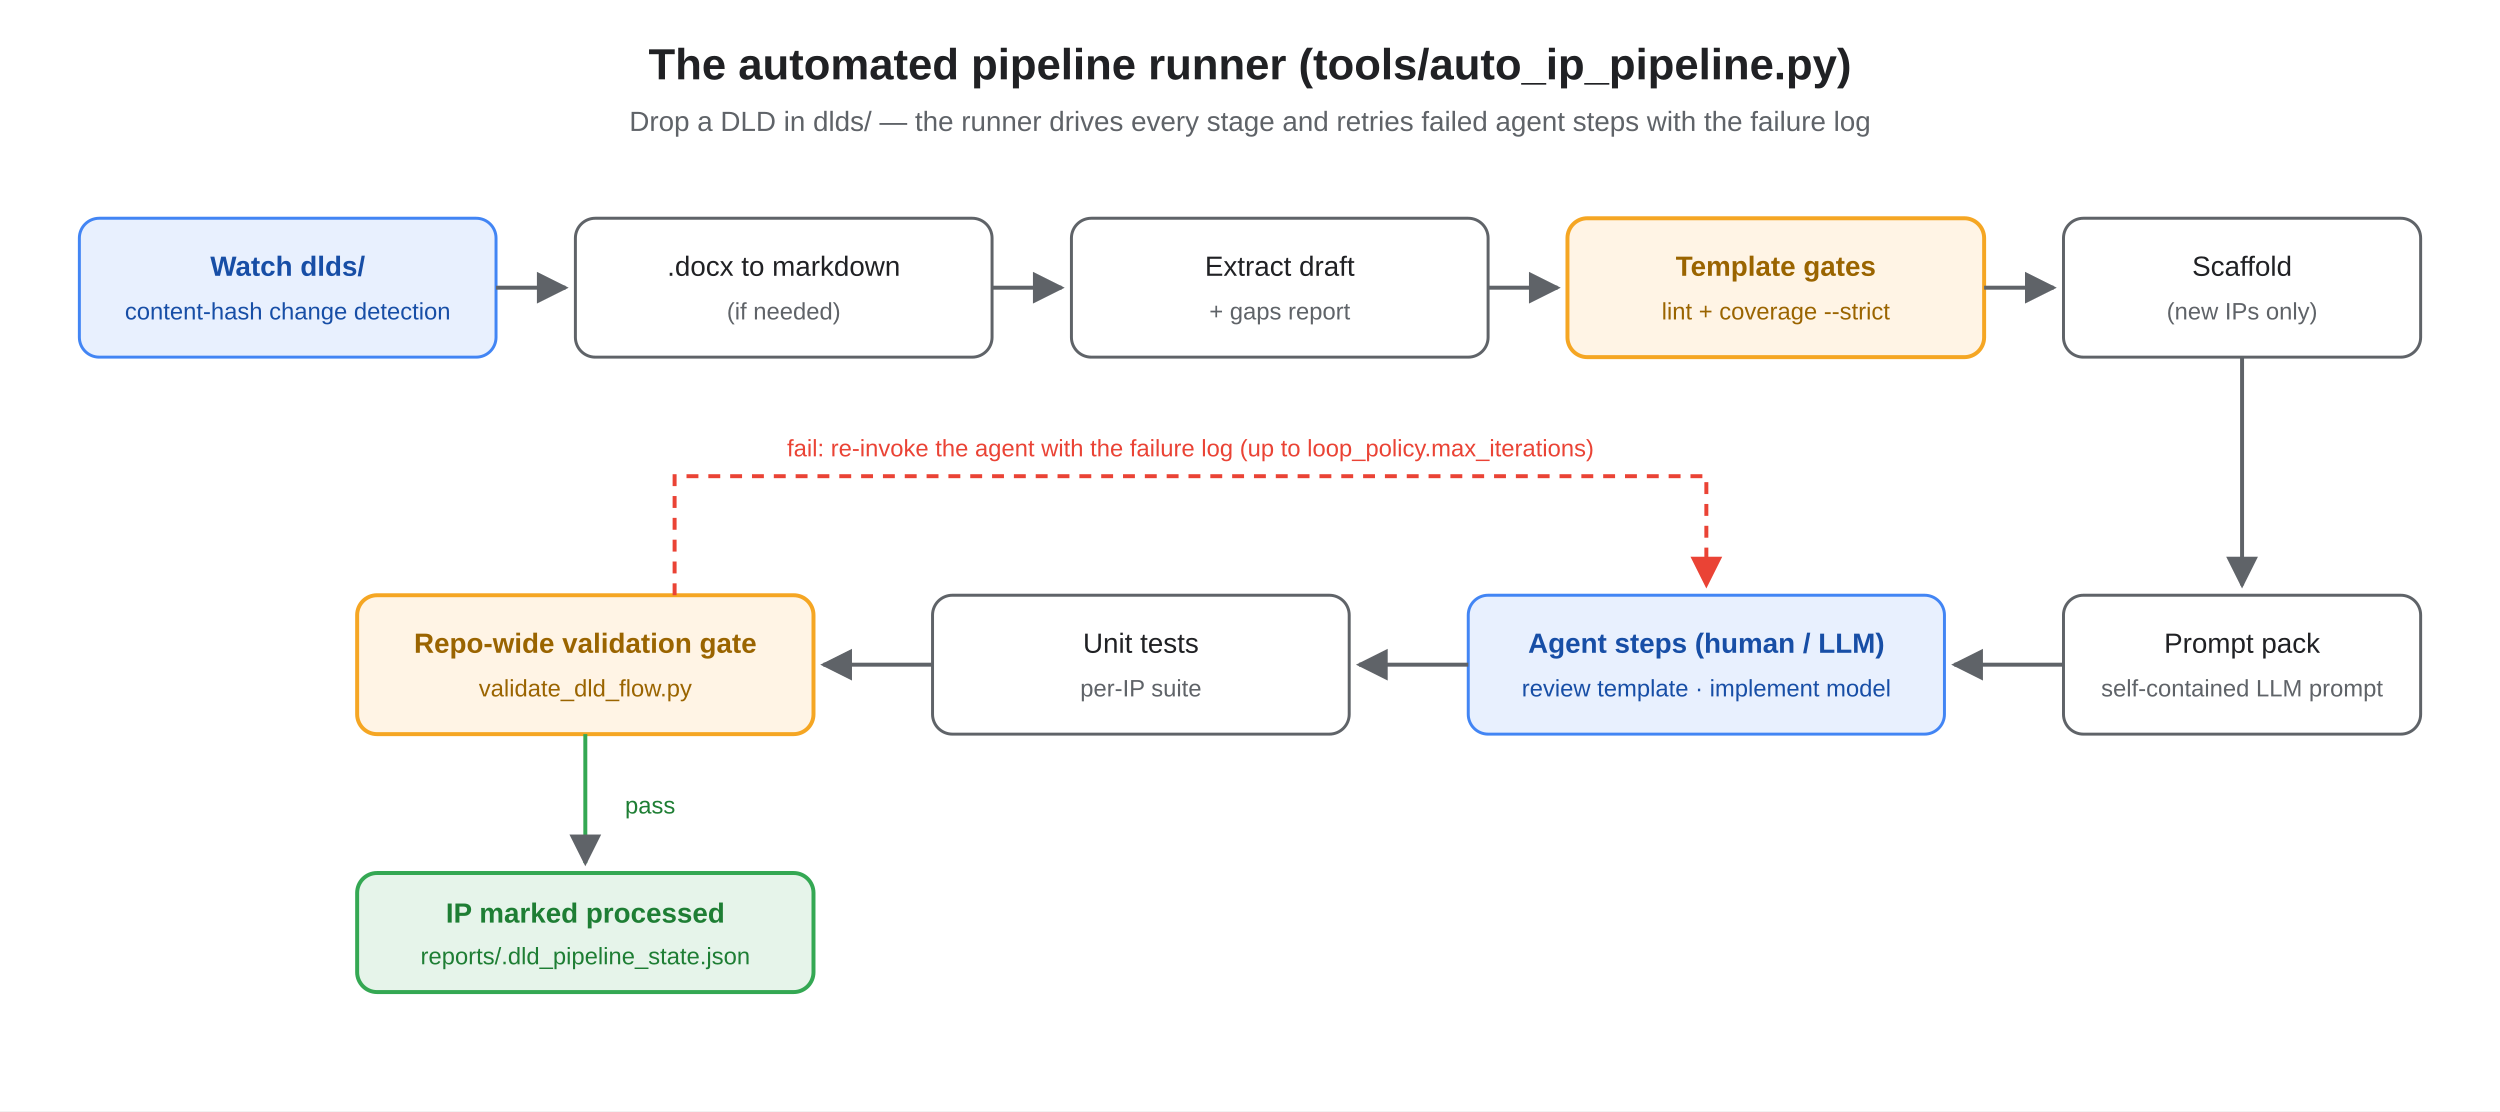
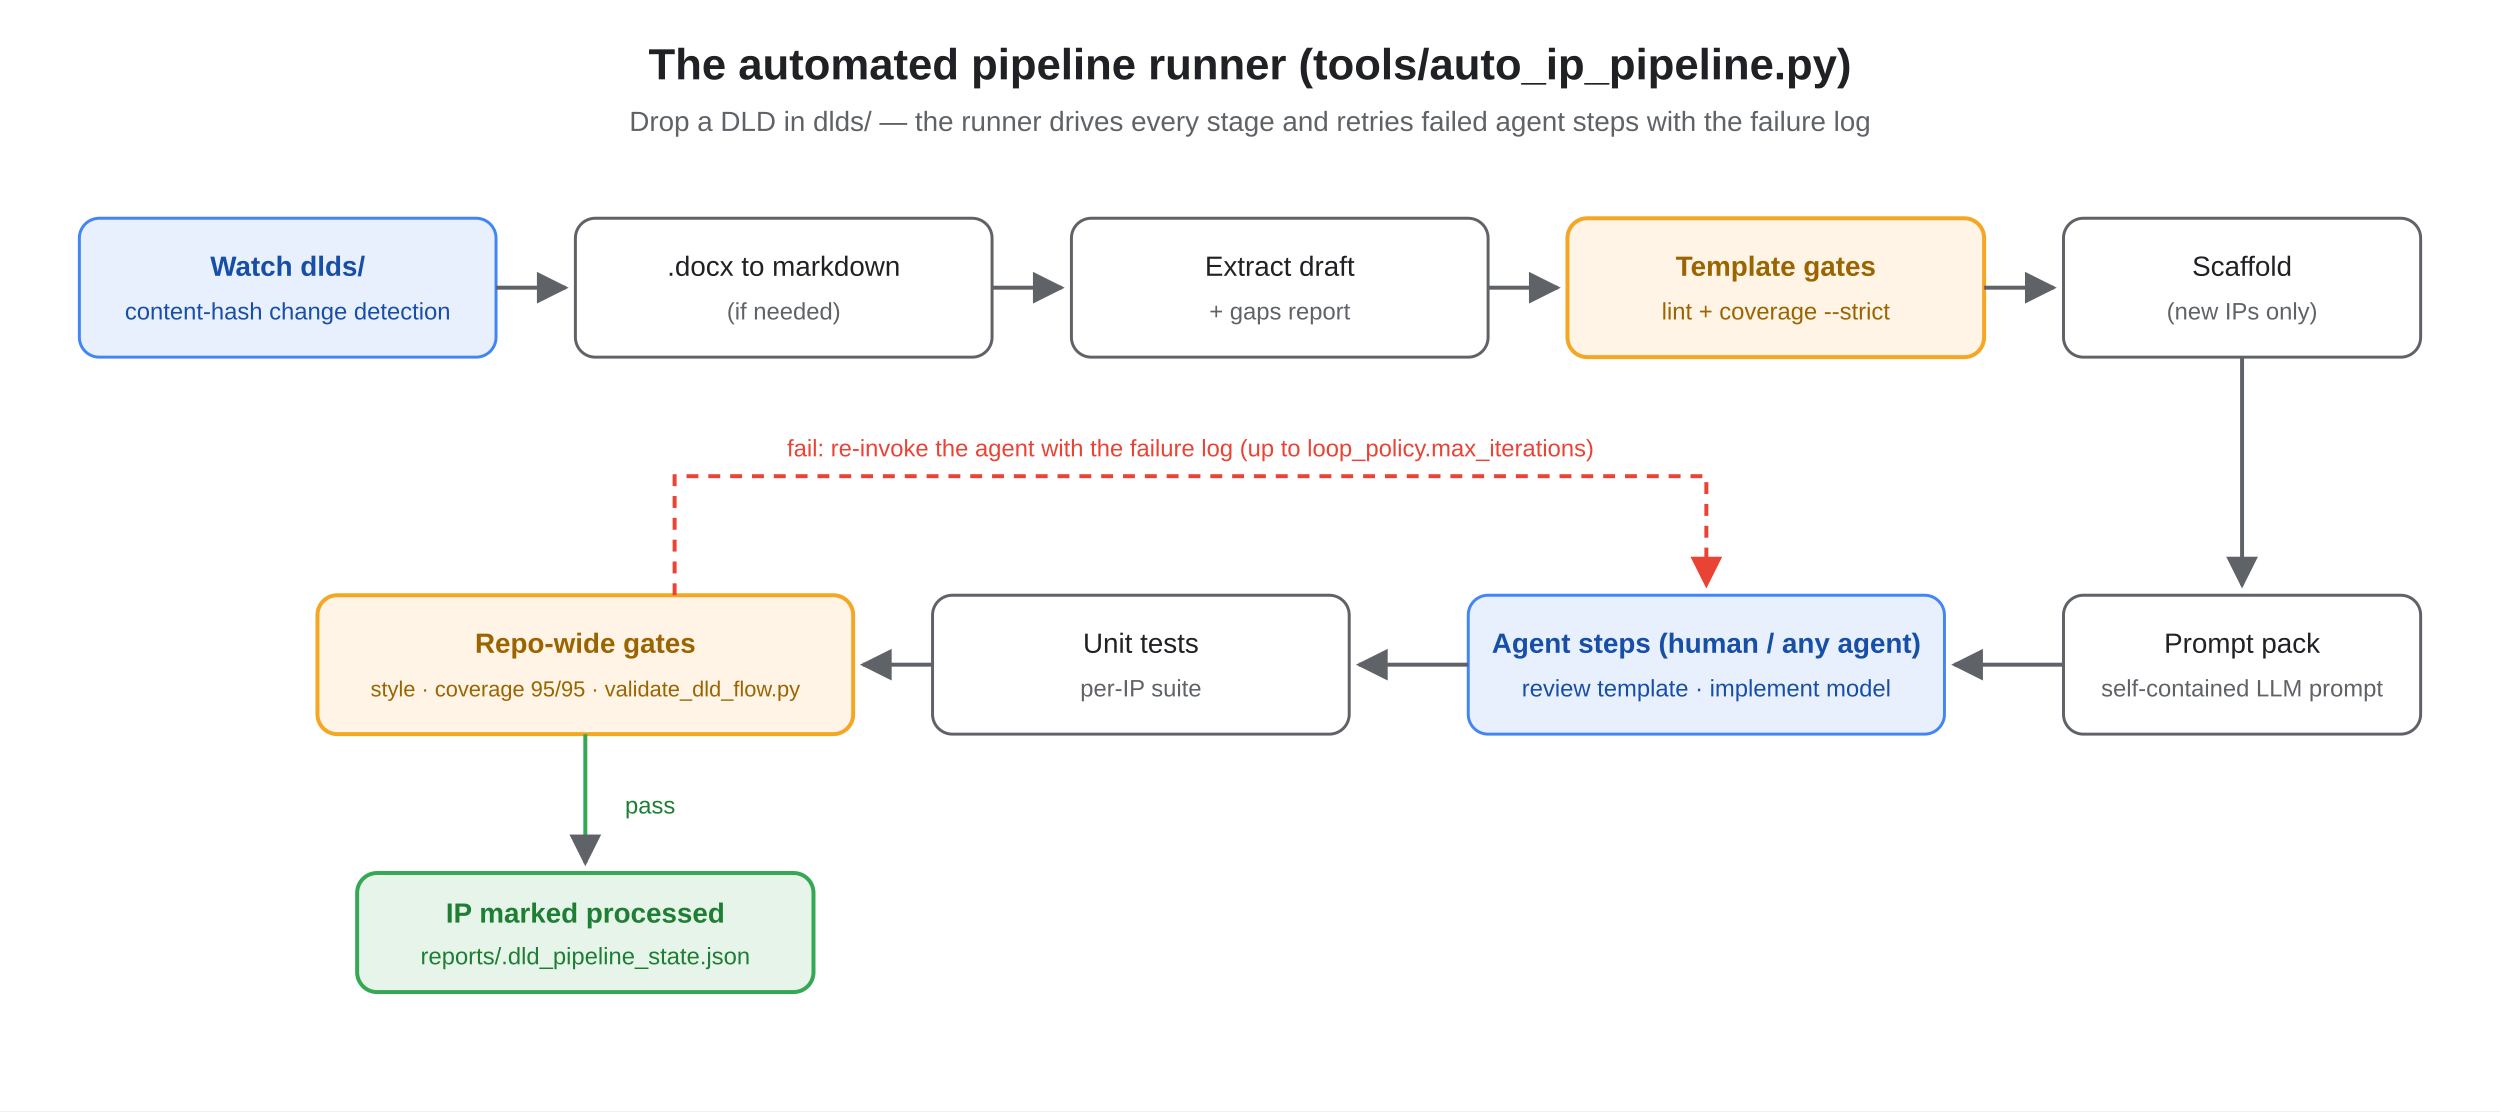
<svg xmlns="http://www.w3.org/2000/svg" viewBox="0 0 1260 560" font-family="Segoe UI, Arial, sans-serif">
  <defs>
    <marker id="arrow" viewBox="0 0 10 10" refX="9" refY="5" markerWidth="8" markerHeight="8" orient="auto-start-reverse">
      <path d="M 0 0 L 10 5 L 0 10 z" fill="#5f6368" />
    </marker>
    <marker id="arrowRed" viewBox="0 0 10 10" refX="9" refY="5" markerWidth="8" markerHeight="8" orient="auto-start-reverse">
      <path d="M 0 0 L 10 5 L 0 10 z" fill="#ea4335" />
    </marker>
  </defs>
  <rect width="1260" height="560" fill="#ffffff" />
  <text x="630" y="40" text-anchor="middle" font-size="22" font-weight="bold" fill="#202124">The automated pipeline runner (tools/auto_ip_pipeline.py)</text>
  <text x="630" y="66" text-anchor="middle" font-size="14" fill="#5f6368">Drop a DLD in dlds/ — the runner drives every stage and retries failed agent steps with the failure log</text>
  <rect x="40" y="110" width="210" height="70" rx="10" fill="#e8f0fe" stroke="#4285f4" stroke-width="1.5" />
  <text x="145" y="139" text-anchor="middle" font-size="14" font-weight="bold" fill="#174ea6">Watch dlds/</text>
  <text x="145" y="161" text-anchor="middle" font-size="12" fill="#174ea6">content-hash change detection</text>
  <rect x="290" y="110" width="210" height="70" rx="10" fill="#ffffff" stroke="#5f6368" stroke-width="1.5" />
  <text x="395" y="139" text-anchor="middle" font-size="14" fill="#202124">.docx to markdown</text>
  <text x="395" y="161" text-anchor="middle" font-size="12" fill="#5f6368">(if needed)</text>
  <rect x="540" y="110" width="210" height="70" rx="10" fill="#ffffff" stroke="#5f6368" stroke-width="1.5" />
  <text x="645" y="139" text-anchor="middle" font-size="14" fill="#202124">Extract draft</text>
  <text x="645" y="161" text-anchor="middle" font-size="12" fill="#5f6368">+ gaps report</text>
  <rect x="790" y="110" width="210" height="70" rx="10" fill="#fff4e5" stroke="#f5a623" stroke-width="2" />
  <text x="895" y="139" text-anchor="middle" font-size="14" font-weight="bold" fill="#9a6400">Template gates</text>
  <text x="895" y="161" text-anchor="middle" font-size="12" fill="#9a6400">lint + coverage --strict</text>
  <rect x="1040" y="110" width="180" height="70" rx="10" fill="#ffffff" stroke="#5f6368" stroke-width="1.5" />
  <text x="1130" y="139" text-anchor="middle" font-size="14" fill="#202124">Scaffold</text>
  <text x="1130" y="161" text-anchor="middle" font-size="12" fill="#5f6368">(new IPs only)</text>
  <rect x="1040" y="300" width="180" height="70" rx="10" fill="#ffffff" stroke="#5f6368" stroke-width="1.5" />
  <text x="1130" y="329" text-anchor="middle" font-size="14" fill="#202124">Prompt pack</text>
  <text x="1130" y="351" text-anchor="middle" font-size="12" fill="#5f6368">self-contained LLM prompt</text>
  <rect x="740" y="300" width="240" height="70" rx="10" fill="#e8f0fe" stroke="#4285f4" stroke-width="1.5" />
-   <text x="860" y="329" text-anchor="middle" font-size="14" font-weight="bold" fill="#174ea6">Agent steps (human / LLM)</text>
+   <text x="860" y="329" text-anchor="middle" font-size="14" font-weight="bold" fill="#174ea6">Agent steps (human / any agent)</text>
  <text x="860" y="351" text-anchor="middle" font-size="12" fill="#174ea6">review template · implement model</text>
  <rect x="470" y="300" width="210" height="70" rx="10" fill="#ffffff" stroke="#5f6368" stroke-width="1.5" />
  <text x="575" y="329" text-anchor="middle" font-size="14" fill="#202124">Unit tests</text>
  <text x="575" y="351" text-anchor="middle" font-size="12" fill="#5f6368">per-IP suite</text>
-   <rect x="180" y="300" width="230" height="70" rx="10" fill="#fff4e5" stroke="#f5a623" stroke-width="2" />
-   <text x="295" y="329" text-anchor="middle" font-size="14" font-weight="bold" fill="#9a6400">Repo-wide validation gate</text>
-   <text x="295" y="351" text-anchor="middle" font-size="12" fill="#9a6400">validate_dld_flow.py</text>
+   <rect x="160" y="300" width="270" height="70" rx="10" fill="#fff4e5" stroke="#f5a623" stroke-width="2" />
+   <text x="295" y="329" text-anchor="middle" font-size="14" font-weight="bold" fill="#9a6400">Repo-wide gates</text>
+   <text x="295" y="351" text-anchor="middle" font-size="11" fill="#9a6400">style · coverage 95/95 · validate_dld_flow.py</text>
  <rect x="180" y="440" width="230" height="60" rx="10" fill="#e6f4ea" stroke="#34a853" stroke-width="2" />
  <text x="295" y="465" text-anchor="middle" font-size="14" font-weight="bold" fill="#1e7e34">IP marked processed</text>
  <text x="295" y="486" text-anchor="middle" font-size="12" fill="#1e7e34">reports/.dld_pipeline_state.json</text>
  <line x1="250" y1="145" x2="285" y2="145" stroke="#5f6368" stroke-width="2" marker-end="url(#arrow)" />
  <line x1="500" y1="145" x2="535" y2="145" stroke="#5f6368" stroke-width="2" marker-end="url(#arrow)" />
  <line x1="750" y1="145" x2="785" y2="145" stroke="#5f6368" stroke-width="2" marker-end="url(#arrow)" />
  <line x1="1000" y1="145" x2="1035" y2="145" stroke="#5f6368" stroke-width="2" marker-end="url(#arrow)" />
  <line x1="1130" y1="180" x2="1130" y2="295" stroke="#5f6368" stroke-width="2" marker-end="url(#arrow)" />
  <line x1="1040" y1="335" x2="985" y2="335" stroke="#5f6368" stroke-width="2" marker-end="url(#arrow)" />
  <line x1="740" y1="335" x2="685" y2="335" stroke="#5f6368" stroke-width="2" marker-end="url(#arrow)" />
-   <line x1="470" y1="335" x2="415" y2="335" stroke="#5f6368" stroke-width="2" marker-end="url(#arrow)" />
+   <line x1="470" y1="335" x2="435" y2="335" stroke="#5f6368" stroke-width="2" marker-end="url(#arrow)" />
  <line x1="295" y1="370" x2="295" y2="435" stroke="#34a853" stroke-width="2" marker-end="url(#arrow)" />
  <text x="315" y="410" font-size="12" fill="#1e7e34">pass</text>
  <path d="M 295 260 L 295 296" fill="none" stroke="none" />
  <path d="M 340 300 L 340 240 L 860 240 L 860 295" fill="none" stroke="#ea4335" stroke-width="2" stroke-dasharray="6 5" marker-end="url(#arrowRed)" />
  <text x="600" y="230" text-anchor="middle" font-size="12" fill="#ea4335">fail: re-invoke the agent with the failure log (up to loop_policy.max_iterations)</text>
</svg>
